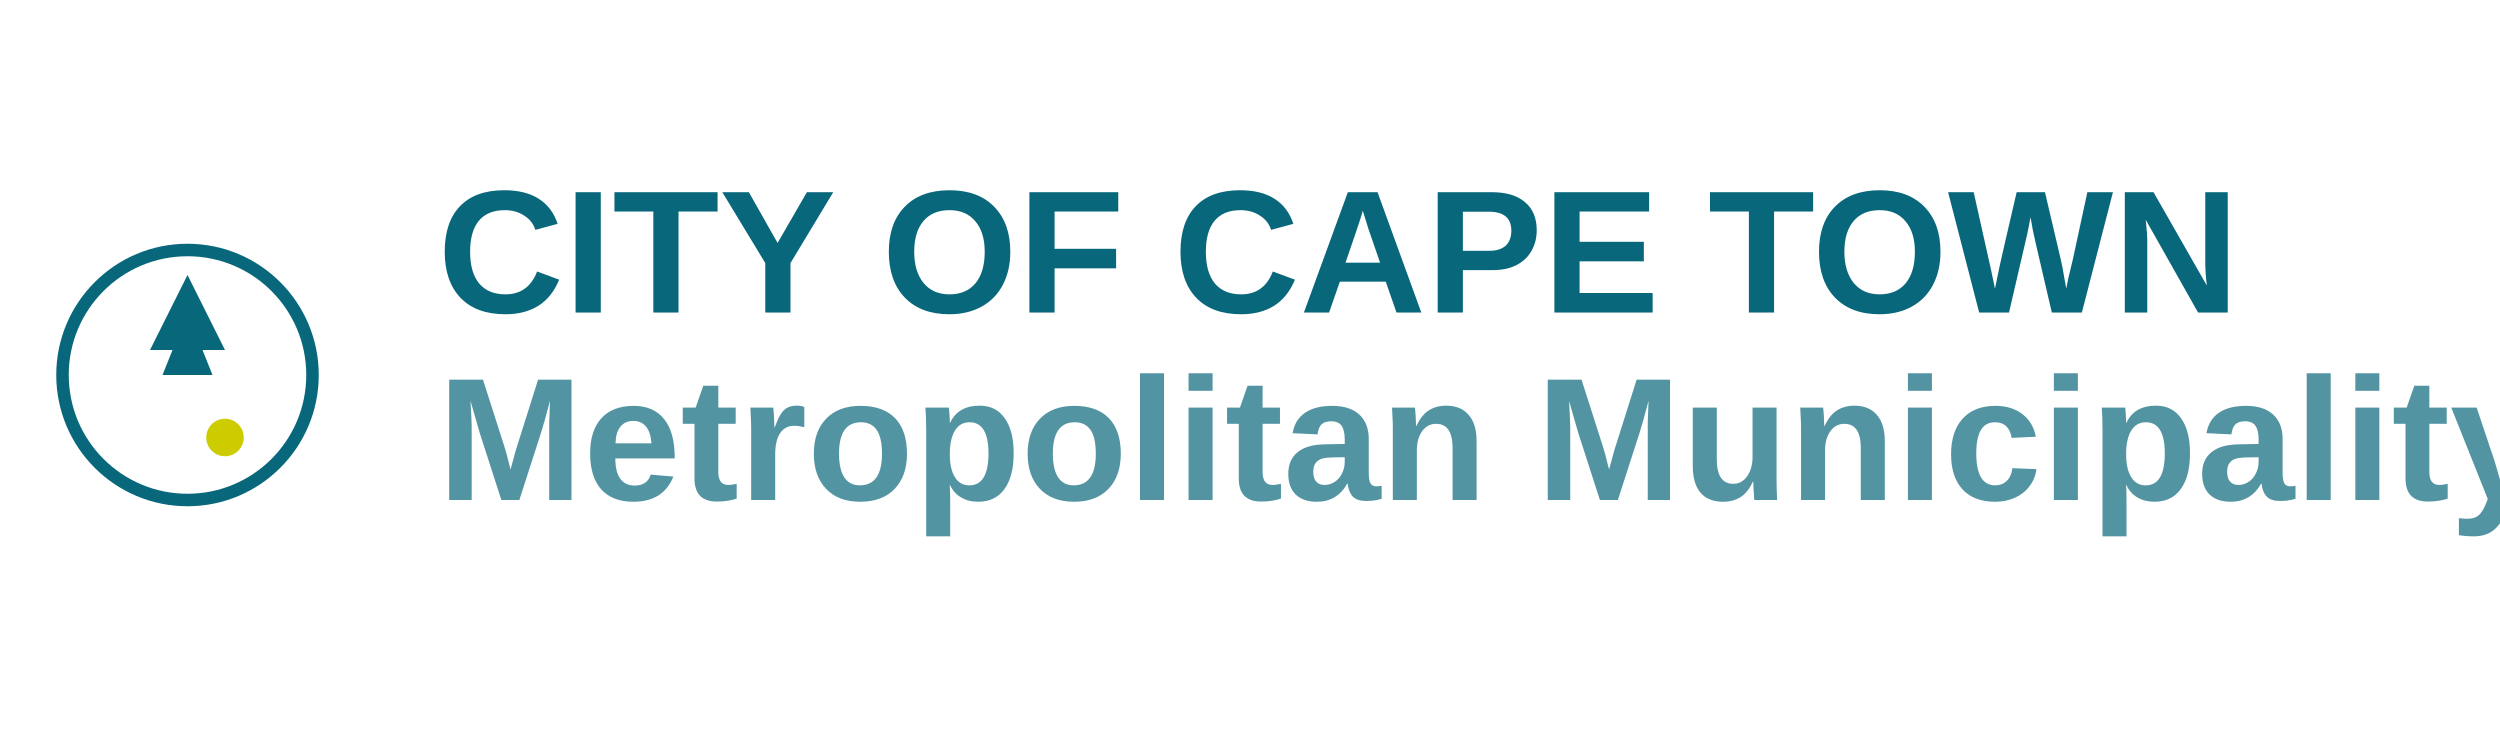
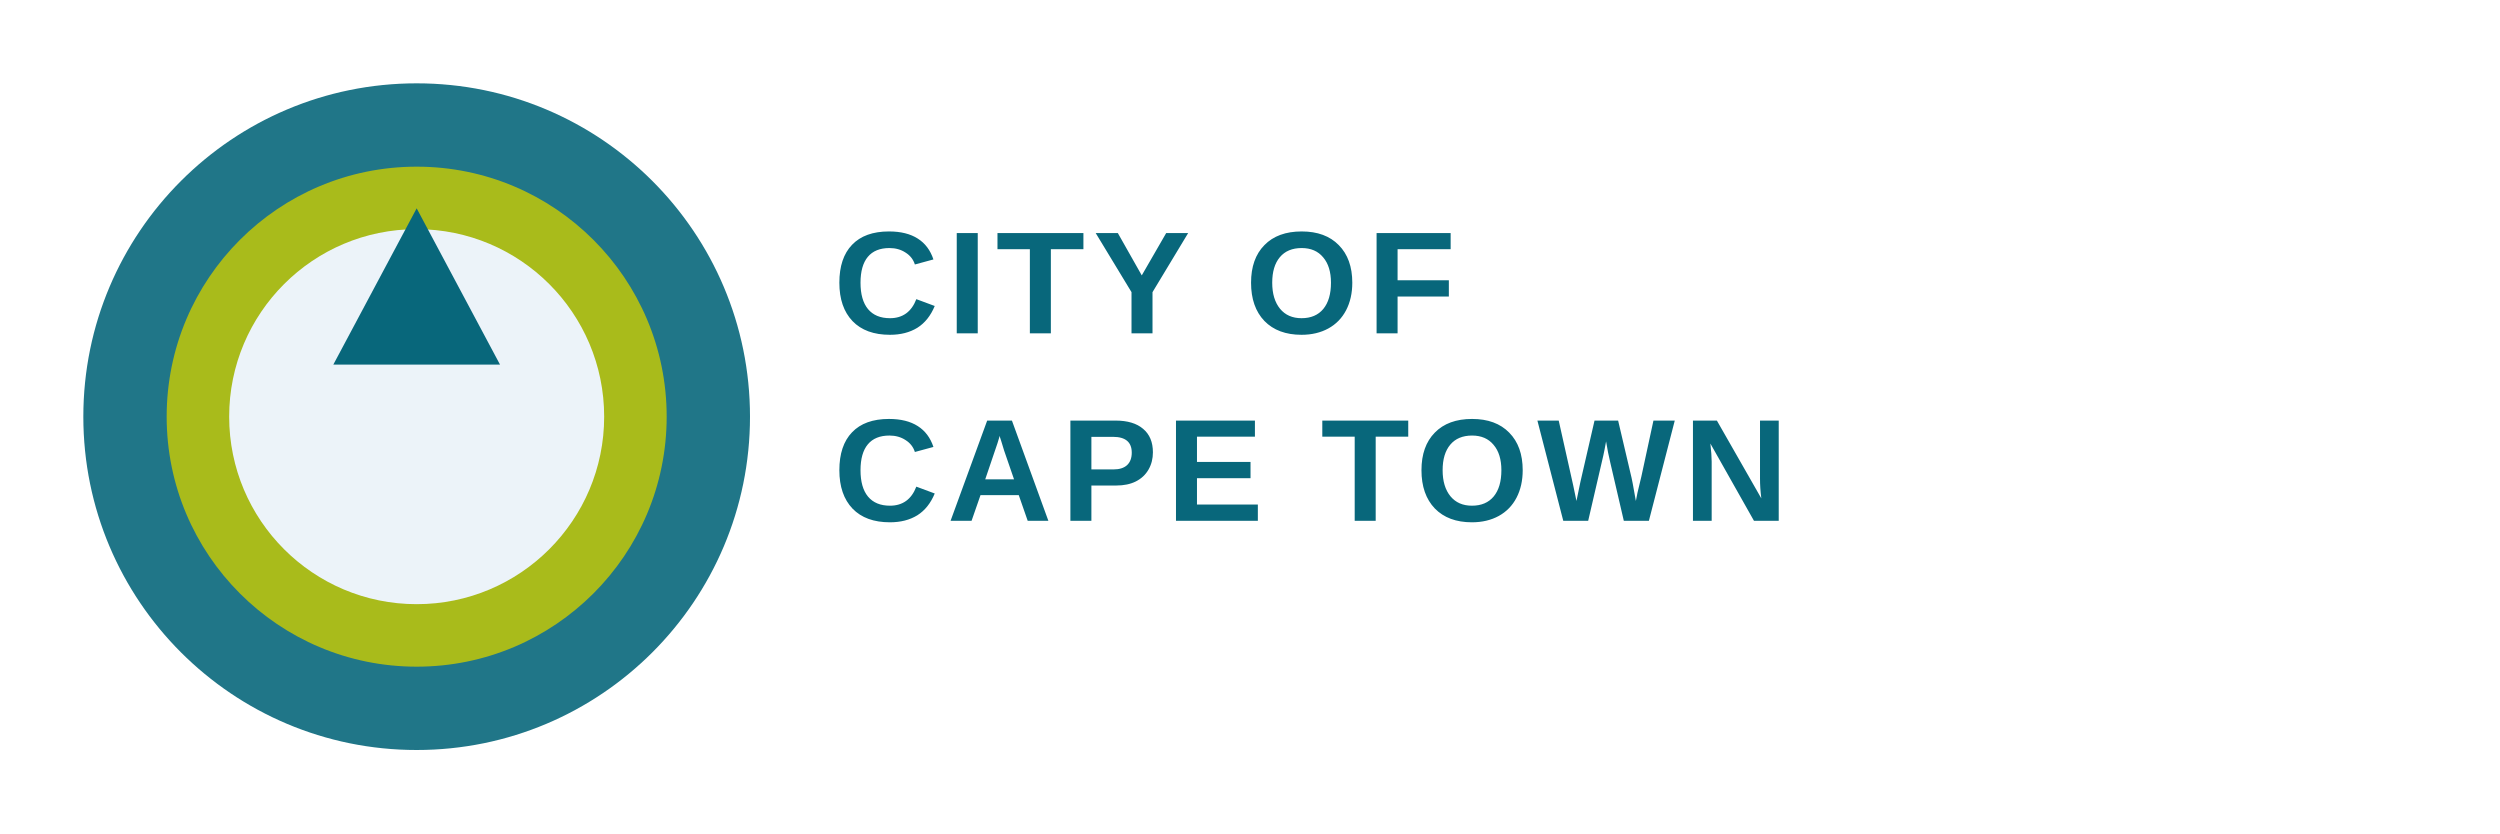
- <svg xmlns="http://www.w3.org/2000/svg" viewBox="0 0 200 60" width="200" height="60">
-   <style>
-     .coct-text { font-family: Arial, sans-serif; font-weight: bold; font-size: 14px; fill: #08677B; }
-     .coct-mountain { fill: #08677B; }
-     .coct-accent { fill: #CCCC00; }
-   </style>
-   <g class="coct-mountain">
-     <circle cx="15" cy="30" r="10" fill="none" stroke="#08677B" stroke-width="1" />
-     <polygon points="15,22 18,28 12,28" />
-     <polygon points="15,25 17,30 13,30" />
-   </g>
-   <circle cx="18" cy="35" r="1.5" class="coct-accent" />
-   <text x="35" y="25" class="coct-text" font-size="12">CITY OF CAPE TOWN</text>
-   <text x="35" y="40" class="coct-text" font-size="10" opacity="0.7">Metropolitan Municipality</text>
+ <svg xmlns="http://www.w3.org/2000/svg" viewBox="0 0 240 80">
+   <defs>
+     <style>
+       .logo-text { font-family: Arial, sans-serif; font-weight: bold; letter-spacing: 0.8px; }
+     </style>
+   </defs>
+   <circle cx="40" cy="40" r="32" fill="#08677B" opacity="0.9" />
+   <circle cx="40" cy="40" r="24" fill="#CCCC00" opacity="0.8" />
+   <circle cx="40" cy="40" r="18" fill="#ECF3F9" />
+   <polygon points="40,20 32,35 48,35" fill="#08677B" />
+   <text x="80" y="32" class="logo-text" font-size="14" fill="#08677B">CITY OF</text>
+   <text x="80" y="50" class="logo-text" font-size="14" fill="#08677B">CAPE TOWN</text>
</svg>
